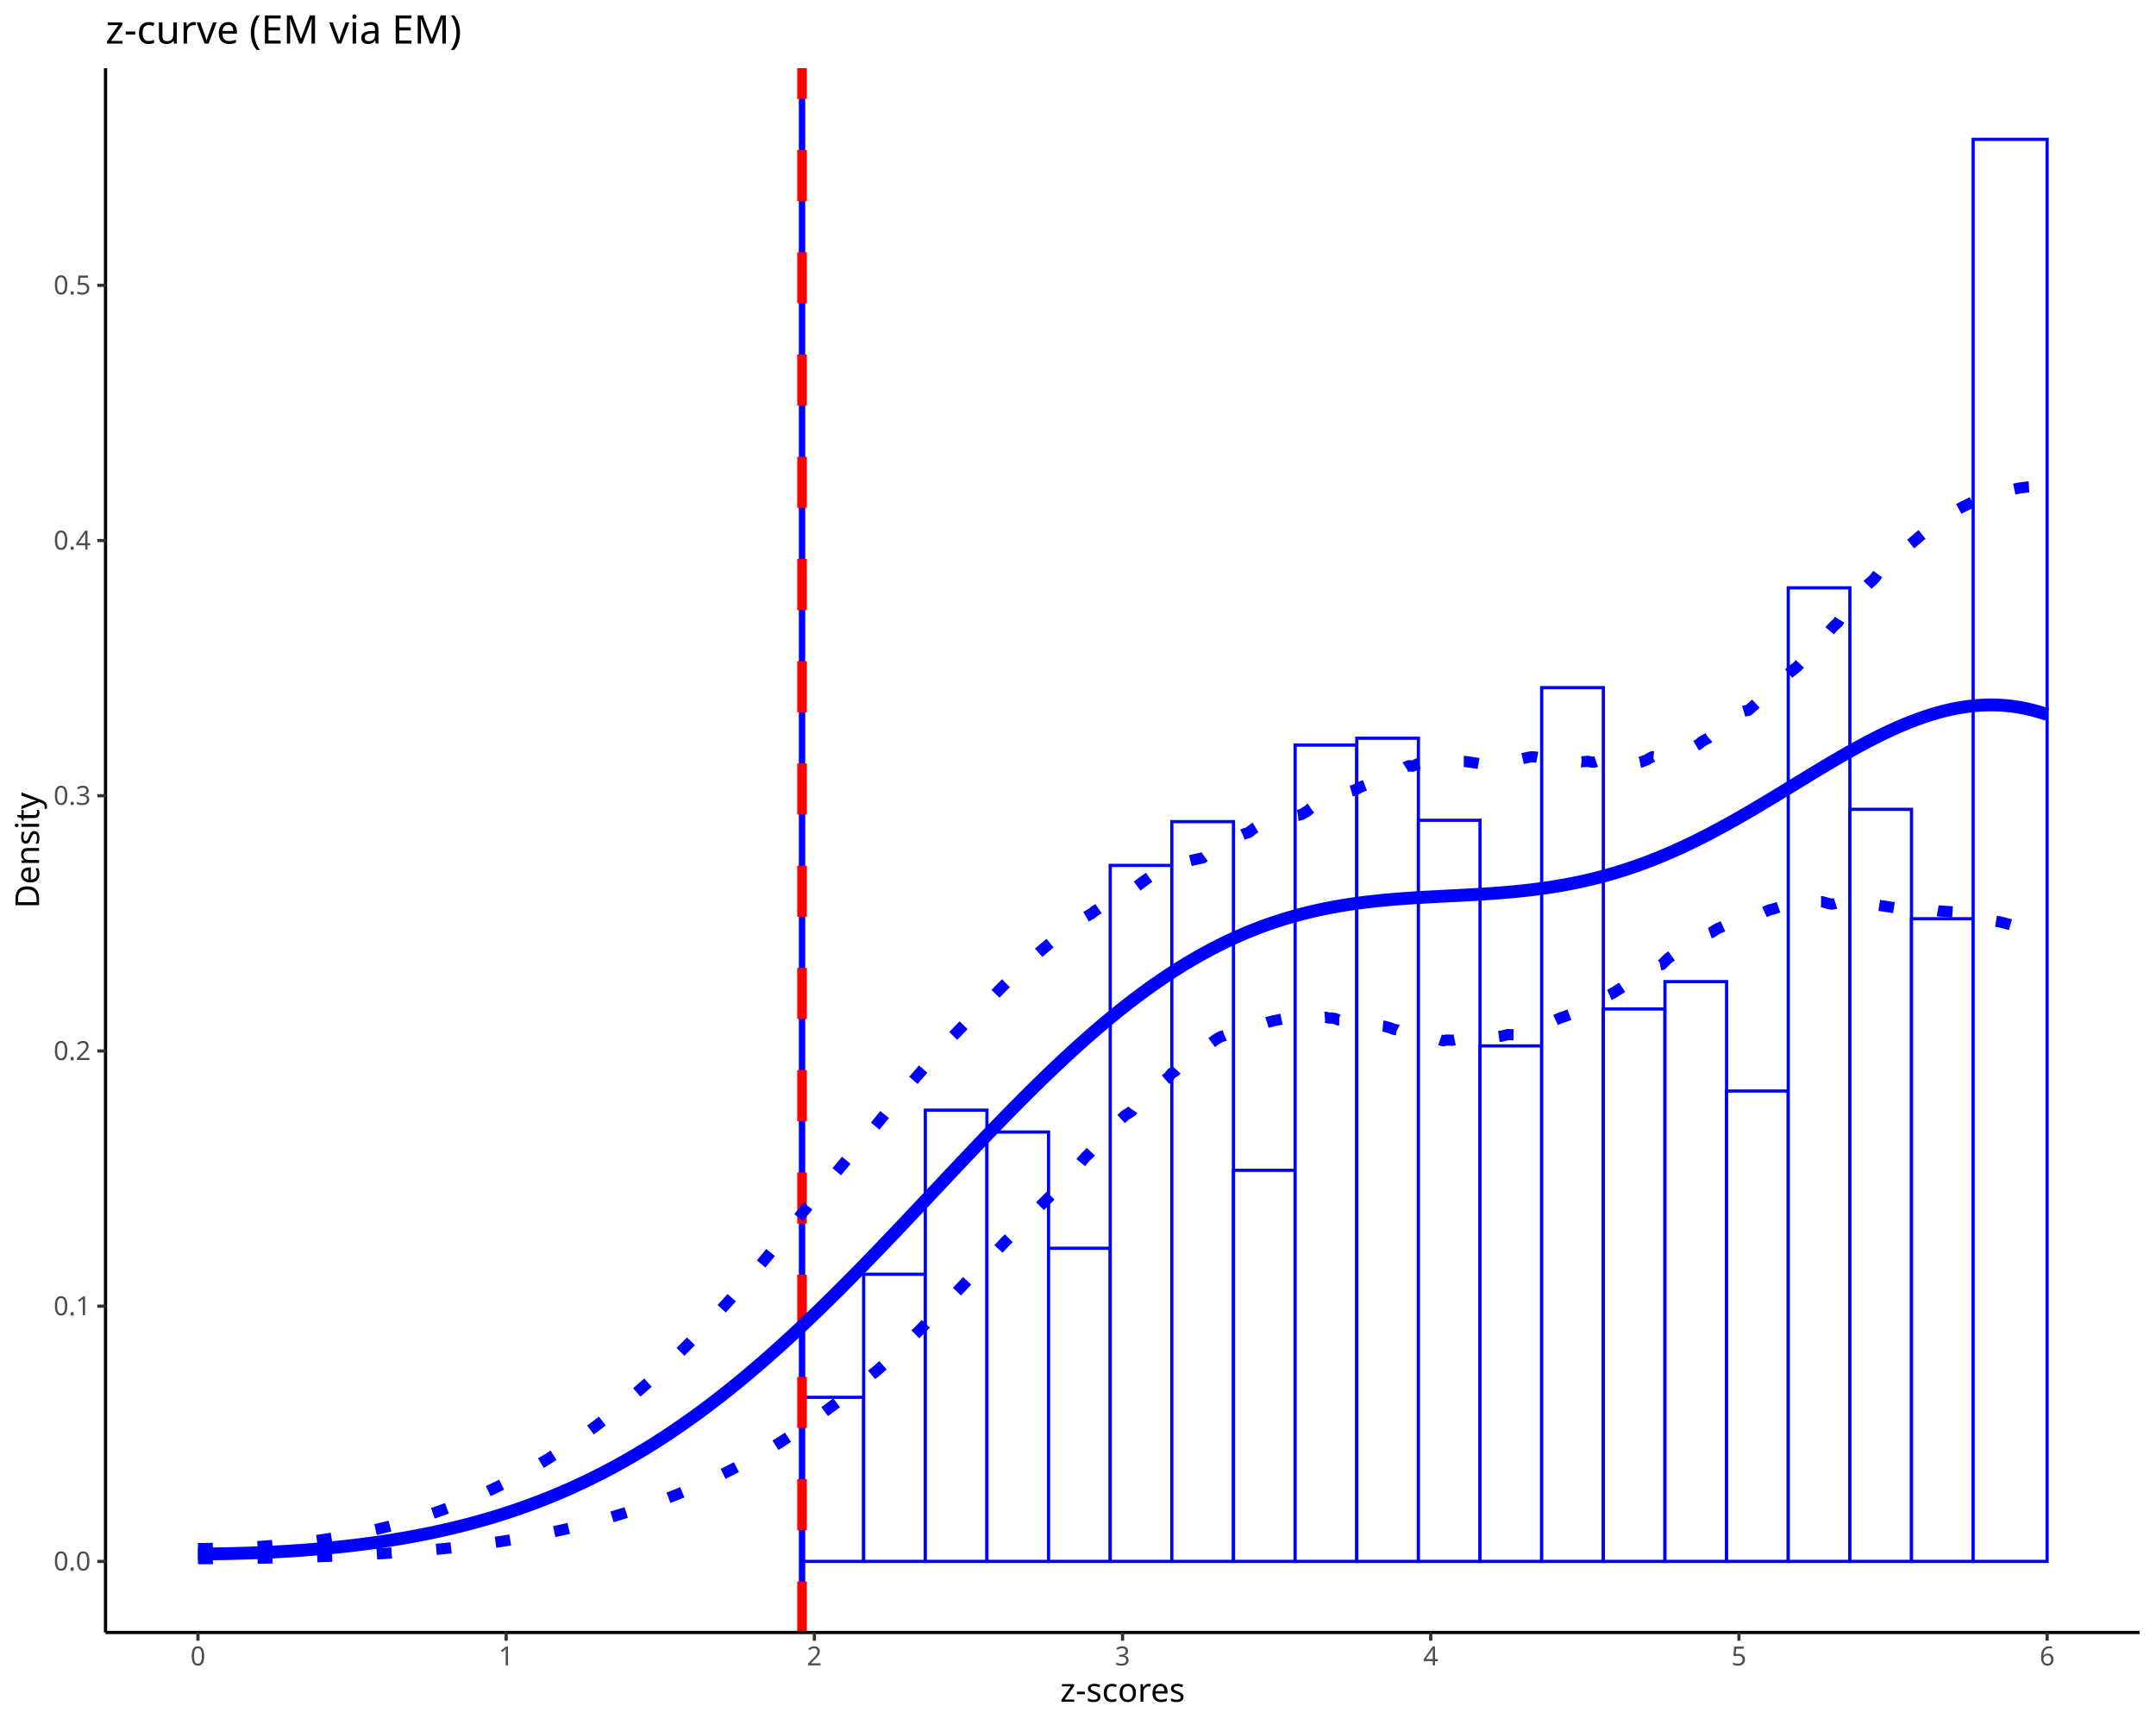
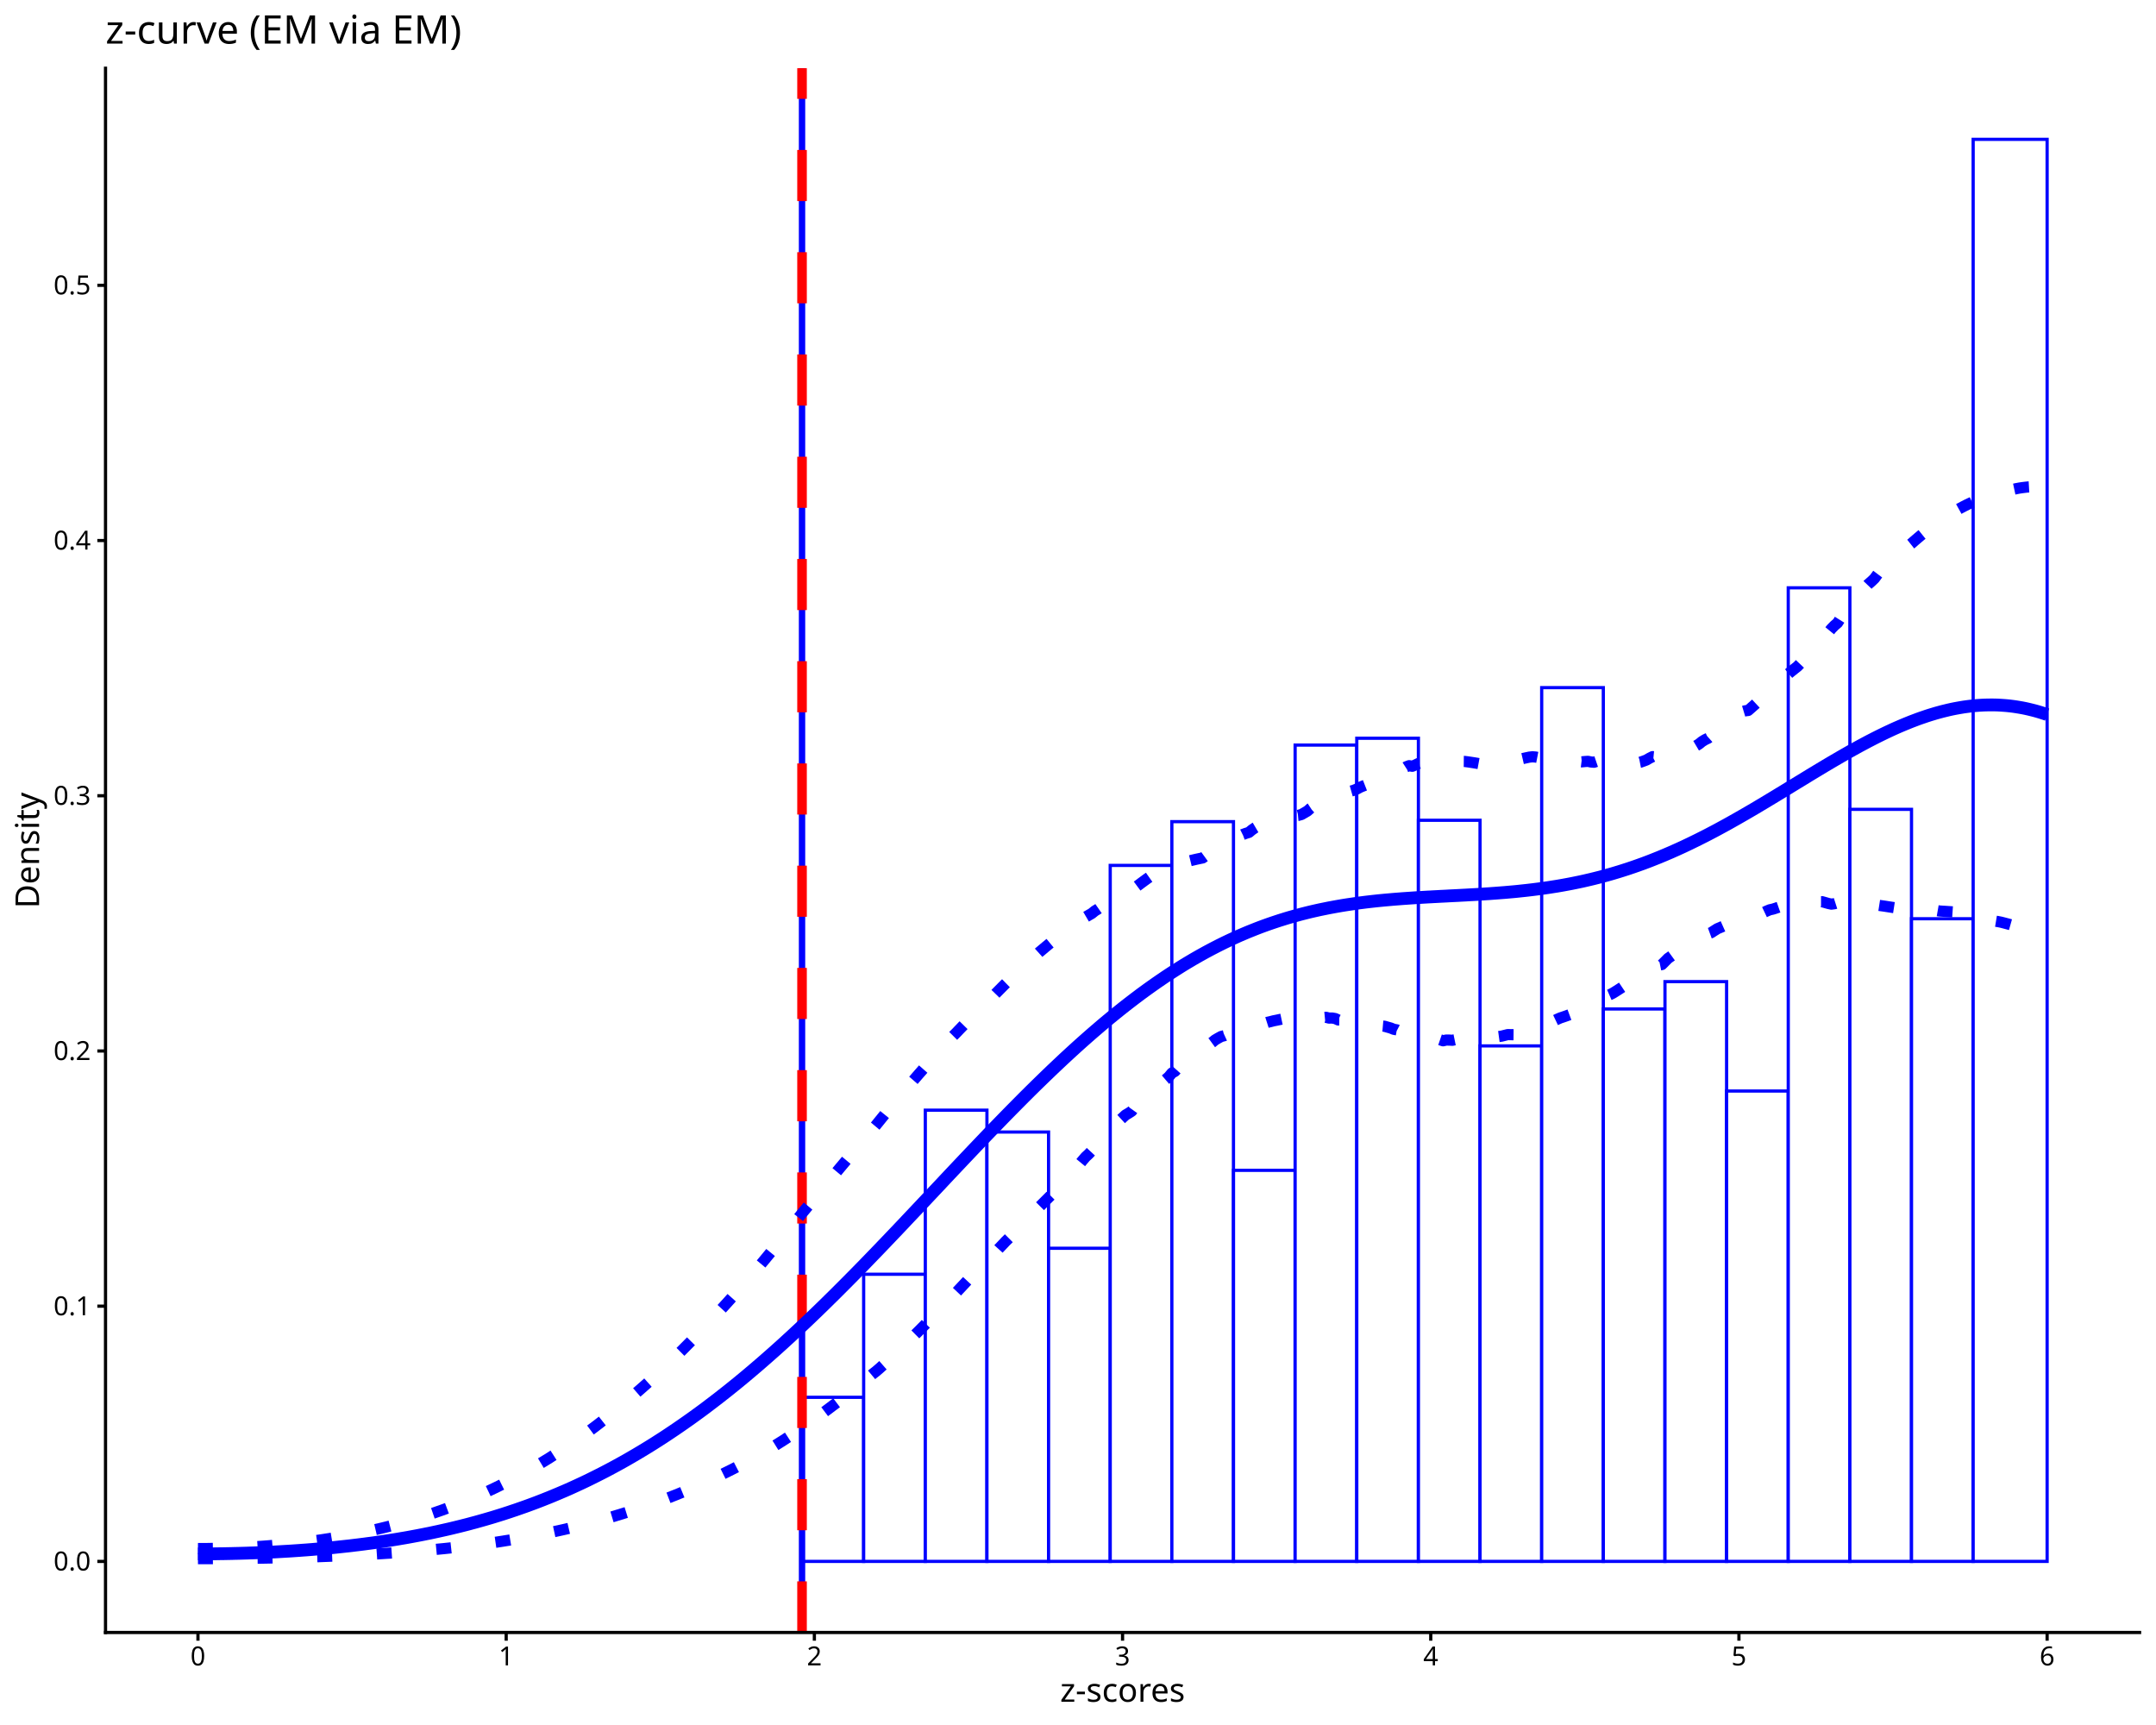
<svg xmlns="http://www.w3.org/2000/svg" class="svglite" data-engine-version="2.0" width="720.00pt" height="576.00pt" viewBox="0 0 720.00 576.00">
  <defs>
    <style type="text/css">
    .svglite line, .svglite polyline, .svglite polygon, .svglite path, .svglite rect, .svglite circle {
      fill: none;
      stroke: #000000;
      stroke-linecap: round;
      stroke-linejoin: round;
      stroke-miterlimit: 10.00;
    }
  </style>
  </defs>
  <rect width="100%" height="100%" style="stroke: none; fill: #FFFFFF;" />
  <defs>
    <clipPath id="cpMC4wMHw3MjAuMDB8MC4wMHw1NzYuMDA=">
      <rect x="0.00" y="0.00" width="720.00" height="576.00" />
    </clipPath>
  </defs>
  <g clip-path="url(#cpMC4wMHw3MjAuMDB8MC4wMHw1NzYuMDA=)">
    <rect x="0.00" y="0.00" width="720.00" height="576.00" style="stroke-width: 1.07; stroke: #FFFFFF; fill: #FFFFFF;" />
  </g>
  <defs>
    <clipPath id="cpMzUuMjR8NzE0LjUyfDIyLjc4fDU0NS4xMQ==">
      <rect x="35.24" y="22.78" width="679.28" height="522.33" />
    </clipPath>
  </defs>
  <g clip-path="url(#cpMzUuMjR8NzE0LjUyfDIyLjc4fDU0NS4xMQ==)">
    <rect x="35.24" y="22.78" width="679.28" height="522.33" style="stroke-width: 1.07; stroke: none; fill: #FFFFFF;" />
    <rect x="267.84" y="466.58" width="20.58" height="54.79" style="stroke-width: 1.07; stroke: #0000FF; stroke-linecap: butt; stroke-linejoin: miter; fill: #FFFFFF;" />
    <rect x="288.42" y="425.49" width="20.58" height="95.88" style="stroke-width: 1.07; stroke: #0000FF; stroke-linecap: butt; stroke-linejoin: miter; fill: #FFFFFF;" />
    <rect x="309.01" y="370.70" width="20.58" height="150.67" style="stroke-width: 1.07; stroke: #0000FF; stroke-linecap: butt; stroke-linejoin: miter; fill: #FFFFFF;" />
    <rect x="329.59" y="378.00" width="20.58" height="143.37" style="stroke-width: 1.07; stroke: #0000FF; stroke-linecap: butt; stroke-linejoin: miter; fill: #FFFFFF;" />
    <rect x="350.17" y="416.81" width="20.58" height="104.56" style="stroke-width: 1.07; stroke: #0000FF; stroke-linecap: butt; stroke-linejoin: miter; fill: #FFFFFF;" />
    <rect x="370.76" y="288.97" width="20.58" height="232.40" style="stroke-width: 1.07; stroke: #0000FF; stroke-linecap: butt; stroke-linejoin: miter; fill: #FFFFFF;" />
    <rect x="391.34" y="274.36" width="20.58" height="247.01" style="stroke-width: 1.07; stroke: #0000FF; stroke-linecap: butt; stroke-linejoin: miter; fill: #FFFFFF;" />
    <rect x="411.93" y="390.79" width="20.58" height="130.58" style="stroke-width: 1.07; stroke: #0000FF; stroke-linecap: butt; stroke-linejoin: miter; fill: #FFFFFF;" />
    <rect x="432.51" y="248.79" width="20.58" height="272.58" style="stroke-width: 1.07; stroke: #0000FF; stroke-linecap: butt; stroke-linejoin: miter; fill: #FFFFFF;" />
    <rect x="453.10" y="246.51" width="20.58" height="274.86" style="stroke-width: 1.07; stroke: #0000FF; stroke-linecap: butt; stroke-linejoin: miter; fill: #FFFFFF;" />
    <rect x="473.68" y="273.90" width="20.58" height="247.47" style="stroke-width: 1.07; stroke: #0000FF; stroke-linecap: butt; stroke-linejoin: miter; fill: #FFFFFF;" />
    <rect x="494.26" y="349.24" width="20.58" height="172.13" style="stroke-width: 1.07; stroke: #0000FF; stroke-linecap: butt; stroke-linejoin: miter; fill: #FFFFFF;" />
    <rect x="514.85" y="229.61" width="20.58" height="291.76" style="stroke-width: 1.07; stroke: #0000FF; stroke-linecap: butt; stroke-linejoin: miter; fill: #FFFFFF;" />
    <rect x="535.43" y="336.91" width="20.58" height="184.46" style="stroke-width: 1.07; stroke: #0000FF; stroke-linecap: butt; stroke-linejoin: miter; fill: #FFFFFF;" />
    <rect x="556.02" y="327.78" width="20.58" height="193.59" style="stroke-width: 1.07; stroke: #0000FF; stroke-linecap: butt; stroke-linejoin: miter; fill: #FFFFFF;" />
    <rect x="576.60" y="364.31" width="20.58" height="157.06" style="stroke-width: 1.07; stroke: #0000FF; stroke-linecap: butt; stroke-linejoin: miter; fill: #FFFFFF;" />
    <rect x="597.19" y="196.28" width="20.58" height="325.09" style="stroke-width: 1.07; stroke: #0000FF; stroke-linecap: butt; stroke-linejoin: miter; fill: #FFFFFF;" />
    <rect x="617.77" y="270.25" width="20.58" height="251.12" style="stroke-width: 1.07; stroke: #0000FF; stroke-linecap: butt; stroke-linejoin: miter; fill: #FFFFFF;" />
    <rect x="638.35" y="306.78" width="20.58" height="214.59" style="stroke-width: 1.07; stroke: #0000FF; stroke-linecap: butt; stroke-linejoin: miter; fill: #FFFFFF;" />
    <rect x="658.94" y="46.53" width="24.70" height="474.84" style="stroke-width: 1.07; stroke: #0000FF; stroke-linecap: butt; stroke-linejoin: miter; fill: #FFFFFF;" />
    <line x1="267.84" y1="545.11" x2="267.84" y2="22.78" style="stroke-width: 2.13; stroke: #0000FF; stroke-linecap: butt;" />
    <line x1="267.84" y1="545.11" x2="267.84" y2="22.78" style="stroke-width: 3.20; stroke: #FF0000; stroke-dasharray: 17.07,17.07; stroke-linecap: butt;" />
    <polyline points="66.11,518.86 67.14,518.86 68.17,518.86 69.20,518.85 70.23,518.85 71.26,518.84 72.29,518.83 73.32,518.81 74.35,518.80 75.38,518.78 76.41,518.76 77.44,518.74 78.47,518.71 79.49,518.69 80.52,518.66 81.55,518.63 82.58,518.60 83.61,518.56 84.64,518.53 85.67,518.49 86.70,518.45 87.73,518.40 88.76,518.36 89.79,518.31 90.82,518.26 91.85,518.21 92.87,518.15 93.90,518.09 94.93,518.03 95.96,517.97 96.99,517.91 98.02,517.84 99.05,517.77 100.08,517.70 101.11,517.62 102.14,517.55 103.17,517.47 104.20,517.39 105.22,517.30 106.25,517.21 107.28,517.12 108.31,517.03 109.34,516.94 110.37,516.84 111.40,516.74 112.43,516.63 113.46,516.52 114.49,516.41 115.52,516.30 116.55,516.19 117.58,516.07 118.60,515.94 119.63,515.82 120.66,515.69 121.69,515.56 122.72,515.42 123.75,515.29 124.78,515.15 125.81,515.00 126.84,514.85 127.87,514.70 128.90,514.54 129.93,514.39 130.96,514.22 131.98,514.06 133.01,513.89 134.04,513.71 135.07,513.54 136.10,513.36 137.13,513.17 138.16,512.98 139.19,512.79 140.22,512.59 141.25,512.39 142.28,512.18 143.31,511.98 144.34,511.76 145.36,511.54 146.39,511.32 147.42,511.09 148.45,510.86 149.48,510.63 150.51,510.39 151.54,510.14 152.57,509.89 153.60,509.64 154.63,509.38 155.66,509.12 156.69,508.85 157.71,508.57 158.74,508.30 159.77,508.01 160.80,507.72 161.83,507.43 162.86,507.13 163.89,506.83 164.92,506.52 165.95,506.20 166.98,505.88 168.01,505.56 169.04,505.22 170.07,504.89 171.09,504.54 172.12,504.20 173.15,503.84 174.18,503.48 175.21,503.12 176.24,502.75 177.27,502.37 178.30,501.99 179.33,501.60 180.36,501.20 181.39,500.80 182.42,500.39 183.45,499.98 184.47,499.56 185.50,499.13 186.53,498.70 187.56,498.26 188.59,497.82 189.62,497.37 190.65,496.91 191.68,496.44 192.71,495.97 193.74,495.49 194.77,495.01 195.80,494.52 196.83,494.02 197.85,493.51 198.88,493.00 199.91,492.48 200.94,491.96 201.97,491.43 203.00,490.89 204.03,490.34 205.06,489.79 206.09,489.23 207.12,488.66 208.15,488.09 209.18,487.51 210.20,486.92 211.23,486.32 212.26,485.72 213.29,485.11 214.32,484.49 215.35,483.87 216.38,483.24 217.41,482.60 218.44,481.96 219.47,481.30 220.50,480.64 221.53,479.98 222.56,479.30 223.58,478.62 224.61,477.93 225.64,477.24 226.67,476.53 227.70,475.82 228.73,475.10 229.76,474.38 230.79,473.65 231.82,472.91 232.85,472.16 233.88,471.41 234.91,470.65 235.94,469.88 236.96,469.10 237.99,468.32 239.02,467.53 240.05,466.74 241.08,465.93 242.11,465.12 243.14,464.31 244.17,463.48 245.20,462.65 246.23,461.82 247.26,460.97 248.29,460.12 249.32,459.26 250.34,458.40 251.37,457.53 252.40,456.65 253.43,455.77 254.46,454.88 255.49,453.98 256.52,453.08 257.55,452.17 258.58,451.26 259.61,450.34 260.64,449.41 261.67,448.48 262.69,447.54 263.72,446.60 264.75,445.65 265.78,444.69 266.81,443.73 267.84,442.76 268.87,441.79 269.90,440.81 270.93,439.83 271.96,438.84 272.99,437.85 274.02,436.85 275.05,435.85 276.07,434.85 277.10,433.83 278.13,432.82 279.16,431.80 280.19,430.77 281.22,429.74 282.25,428.71 283.28,427.67 284.31,426.63 285.34,425.59 286.37,424.54 287.40,423.49 288.43,422.44 289.45,421.38 290.48,420.32 291.51,419.25 292.54,418.19 293.57,417.12 294.60,416.04 295.63,414.97 296.66,413.89 297.69,412.81 298.72,411.73 299.75,410.65 300.78,409.56 301.81,408.48 302.83,407.39 303.86,406.30 304.89,405.21 305.92,404.12 306.95,403.03 307.98,401.93 309.01,400.84 310.04,399.74 311.07,398.65 312.10,397.55 313.13,396.46 314.16,395.37 315.18,394.27 316.21,393.18 317.24,392.08 318.27,390.99 319.30,389.90 320.33,388.81 321.36,387.72 322.39,386.63 323.42,385.55 324.45,384.46 325.48,383.38 326.51,382.30 327.54,381.22 328.56,380.15 329.59,379.07 330.62,378.00 331.65,376.93 332.68,375.87 333.71,374.81 334.74,373.75 335.77,372.69 336.80,371.64 337.83,370.59 338.86,369.55 339.89,368.51 340.92,367.47 341.94,366.44 342.97,365.42 344.00,364.39 345.03,363.38 346.06,362.36 347.09,361.36 348.12,360.36 349.15,359.36 350.18,358.37 351.21,357.38 352.24,356.40 353.27,355.43 354.30,354.46 355.32,353.50 356.35,352.55 357.38,351.60 358.41,350.66 359.44,349.72 360.47,348.79 361.50,347.87 362.53,346.96 363.56,346.05 364.59,345.15 365.62,344.26 366.65,343.38 367.67,342.50 368.70,341.63 369.73,340.77 370.76,339.92 371.79,339.08 372.82,338.24 373.85,337.41 374.88,336.59 375.91,335.78 376.94,334.98 377.97,334.19 379.00,333.40 380.03,332.63 381.05,331.86 382.08,331.11 383.11,330.36 384.14,329.62 385.17,328.89 386.20,328.17 387.23,327.46 388.26,326.76 389.29,326.06 390.32,325.38 391.35,324.71 392.38,324.05 393.41,323.39 394.43,322.75 395.46,322.11 396.49,321.49 397.52,320.88 398.55,320.27 399.58,319.68 400.61,319.09 401.64,318.52 402.67,317.95 403.70,317.40 404.73,316.85 405.76,316.32 406.79,315.79 407.81,315.28 408.84,314.77 409.87,314.28 410.90,313.79 411.93,313.32 412.96,312.85 413.99,312.39 415.02,311.95 416.05,311.51 417.08,311.08 418.11,310.67 419.14,310.26 420.16,309.86 421.19,309.47 422.22,309.09 423.25,308.72 424.28,308.36 425.31,308.01 426.34,307.67 427.37,307.33 428.40,307.01 429.43,306.69 430.46,306.38 431.49,306.09 432.52,305.80 433.54,305.52 434.57,305.24 435.60,304.98 436.63,304.72 437.66,304.47 438.69,304.23 439.72,304.00 440.75,303.77 441.78,303.56 442.81,303.35 443.84,303.14 444.87,302.95 445.90,302.76 446.92,302.58 447.95,302.40 448.98,302.23 450.01,302.07 451.04,301.92 452.07,301.77 453.10,301.62 454.13,301.48 455.16,301.35 456.19,301.22 457.22,301.10 458.25,300.98 459.28,300.87 460.30,300.76 461.33,300.66 462.36,300.56 463.39,300.47 464.42,300.38 465.45,300.29 466.48,300.21 467.51,300.13 468.54,300.05 469.57,299.98 470.60,299.91 471.63,299.84 472.65,299.77 473.68,299.71 474.71,299.65 475.74,299.59 476.77,299.53 477.80,299.48 478.83,299.42 479.86,299.37 480.89,299.31 481.92,299.26 482.95,299.21 483.98,299.15 485.01,299.10 486.03,299.05 487.06,299.00 488.09,298.94 489.12,298.89 490.15,298.83 491.18,298.77 492.21,298.72 493.24,298.66 494.27,298.59 495.30,298.53 496.33,298.46 497.36,298.40 498.39,298.32 499.41,298.25 500.44,298.17 501.47,298.09 502.50,298.01 503.53,297.92 504.56,297.83 505.59,297.74 506.62,297.64 507.65,297.53 508.68,297.42 509.71,297.31 510.74,297.19 511.77,297.07 512.79,296.94 513.82,296.81 514.85,296.67 515.88,296.53 516.91,296.38 517.94,296.22 518.97,296.06 520.00,295.90 521.03,295.72 522.06,295.54 523.09,295.35 524.12,295.16 525.14,294.96 526.17,294.75 527.20,294.54 528.23,294.32 529.26,294.09 530.29,293.85 531.32,293.61 532.35,293.36 533.38,293.10 534.41,292.84 535.44,292.56 536.47,292.28 537.50,291.99 538.52,291.70 539.55,291.39 540.58,291.08 541.61,290.76 542.64,290.43 543.67,290.10 544.70,289.75 545.73,289.40 546.76,289.04 547.79,288.67 548.82,288.30 549.85,287.91 550.88,287.52 551.90,287.12 552.93,286.71 553.96,286.30 554.99,285.87 556.02,285.44 557.05,285.00 558.08,284.56 559.11,284.10 560.14,283.64 561.17,283.17 562.20,282.70 563.23,282.21 564.26,281.72 565.28,281.22 566.31,280.72 567.34,280.21 568.37,279.69 569.40,279.17 570.43,278.64 571.46,278.10 572.49,277.56 573.52,277.01 574.55,276.45 575.58,275.89 576.61,275.33 577.63,274.76 578.66,274.18 579.69,273.60 580.72,273.01 581.75,272.42 582.78,271.83 583.81,271.23 584.84,270.63 585.87,270.03 586.90,269.42 587.93,268.80 588.96,268.19 589.99,267.57 591.01,266.95 592.04,266.33 593.07,265.71 594.10,265.08 595.13,264.46 596.16,263.83 597.19,263.20 598.22,262.57 599.25,261.94 600.28,261.31 601.31,260.69 602.34,260.06 603.37,259.43 604.39,258.80 605.42,258.18 606.45,257.56 607.48,256.94 608.51,256.32 609.54,255.70 610.57,255.09 611.60,254.48 612.63,253.88 613.66,253.28 614.69,252.68 615.72,252.09 616.75,251.50 617.77,250.92 618.80,250.35 619.83,249.78 620.86,249.21 621.89,248.66 622.92,248.11 623.95,247.56 624.98,247.03 626.01,246.50 627.04,245.98 628.07,245.47 629.10,244.97 630.12,244.48 631.15,244.00 632.18,243.52 633.21,243.06 634.24,242.61 635.27,242.17 636.30,241.74 637.33,241.32 638.36,240.91 639.39,240.52 640.42,240.13 641.45,239.76 642.48,239.41 643.50,239.06 644.53,238.73 645.56,238.42 646.59,238.11 647.62,237.83 648.65,237.55 649.68,237.30 650.71,237.05 651.74,236.82 652.77,236.61 653.80,236.42 654.83,236.24 655.86,236.07 656.88,235.93 657.91,235.80 658.94,235.68 659.97,235.59 661.00,235.51 662.03,235.45 663.06,235.41 664.09,235.39 665.12,235.38 666.15,235.39 667.18,235.42 668.21,235.48 669.24,235.55 670.26,235.63 671.29,235.74 672.32,235.87 673.35,236.02 674.38,236.19 675.41,236.37 676.44,236.58 677.47,236.81 678.50,237.06 679.53,237.32 680.56,237.61 681.59,237.92 682.61,238.25 683.64,238.60 " style="stroke-width: 4.27; stroke: #0000FF; stroke-linecap: butt;" />
    <polyline points="66.11,520.46 67.14,520.46 68.17,520.46 69.20,520.46 70.23,520.46 71.26,520.45 72.29,520.45 73.32,520.44 74.35,520.44 75.38,520.43 76.41,520.42 77.44,520.41 78.47,520.40 79.49,520.39 80.52,520.38 81.55,520.37 82.58,520.36 83.61,520.34 84.64,520.33 85.67,520.31 86.70,520.30 87.73,520.28 88.76,520.26 89.79,520.24 90.82,520.22 91.85,520.20 92.87,520.18 93.90,520.16 94.93,520.13 95.96,520.11 96.99,520.08 98.02,520.05 99.05,520.03 100.08,520.00 101.11,519.97 102.14,519.93 103.17,519.90 104.20,519.87 105.22,519.83 106.25,519.80 107.28,519.76 108.31,519.72 109.34,519.68 110.37,519.64 111.40,519.60 112.43,519.56 113.46,519.52 114.49,519.47 115.52,519.42 116.55,519.37 117.58,519.33 118.60,519.27 119.63,519.22 120.66,519.17 121.69,519.11 122.72,519.06 123.75,519.00 124.78,518.94 125.81,518.88 126.84,518.81 127.87,518.75 128.90,518.68 129.93,518.62 130.96,518.55 131.98,518.48 133.01,518.40 134.04,518.33 135.07,518.25 136.10,518.17 137.13,518.09 138.16,518.01 139.19,517.93 140.22,517.84 141.25,517.75 142.28,517.66 143.31,517.57 144.34,517.47 145.36,517.38 146.39,517.28 147.42,517.18 148.45,517.08 149.48,516.97 150.51,516.86 151.54,516.75 152.57,516.64 153.60,516.52 154.63,516.41 155.66,516.29 156.69,516.16 157.71,516.04 158.74,515.91 159.77,515.78 160.80,515.65 161.83,515.51 162.86,515.37 163.89,515.22 164.92,515.07 165.95,514.92 166.98,514.76 168.01,514.60 169.04,514.43 170.07,514.27 171.09,514.10 172.12,513.92 173.15,513.74 174.18,513.56 175.21,513.37 176.24,513.18 177.27,512.99 178.30,512.80 179.33,512.60 180.36,512.40 181.39,512.20 182.42,511.99 183.45,511.78 184.47,511.56 185.50,511.34 186.53,511.12 187.56,510.89 188.59,510.66 189.62,510.42 190.65,510.18 191.68,509.93 192.71,509.68 193.74,509.43 194.77,509.17 195.80,508.90 196.83,508.63 197.85,508.36 198.88,508.08 199.91,507.79 200.94,507.50 201.97,507.21 203.00,506.91 204.03,506.61 205.06,506.30 206.09,505.98 207.12,505.67 208.15,505.35 209.18,505.03 210.20,504.71 211.23,504.38 212.26,504.04 213.29,503.70 214.32,503.36 215.35,503.01 216.38,502.65 217.41,502.29 218.44,501.92 219.47,501.55 220.50,501.17 221.53,500.78 222.56,500.39 223.58,500.00 224.61,499.59 225.64,499.19 226.67,498.77 227.70,498.35 228.73,497.93 229.76,497.50 230.79,497.06 231.82,496.61 232.85,496.16 233.88,495.71 234.91,495.24 235.94,494.77 236.96,494.30 237.99,493.82 239.02,493.33 240.05,492.83 241.08,492.33 242.11,491.82 243.14,491.31 244.17,490.80 245.20,490.28 246.23,489.75 247.26,489.22 248.29,488.68 249.32,488.14 250.34,487.59 251.37,487.03 252.40,486.47 253.43,485.90 254.46,485.32 255.49,484.71 256.52,484.10 257.55,483.47 258.58,482.84 259.61,482.20 260.64,481.55 261.67,480.90 262.69,480.23 263.72,479.56 264.75,478.90 265.78,478.23 266.81,477.55 267.84,476.87 268.87,476.16 269.90,475.41 270.93,474.65 271.96,473.90 272.99,473.16 274.02,472.41 275.05,471.65 276.07,470.88 277.10,470.11 278.13,469.33 279.16,468.56 280.19,467.78 281.22,467.00 282.25,466.20 283.28,465.40 284.31,464.59 285.34,463.78 286.37,462.95 287.40,462.12 288.43,461.28 289.45,460.44 290.48,459.58 291.51,458.72 292.54,457.92 293.57,457.04 294.60,456.11 295.63,455.21 296.66,454.31 297.69,453.41 298.72,452.50 299.75,451.55 300.78,450.53 301.81,449.49 302.83,448.44 303.86,447.38 304.89,446.35 305.92,445.33 306.95,444.31 307.98,443.27 309.01,442.23 310.04,441.18 311.07,440.14 312.10,439.17 313.13,438.19 314.16,437.21 315.18,436.12 316.21,434.95 317.24,433.77 318.27,432.69 319.30,431.60 320.33,430.51 321.36,429.41 322.39,428.31 323.42,427.20 324.45,426.08 325.48,424.96 326.51,423.83 327.54,422.69 328.56,421.62 329.59,420.65 330.62,419.83 331.65,419.00 332.68,417.89 333.71,416.75 334.74,415.67 335.77,414.57 336.80,413.56 337.83,412.54 338.86,411.46 339.89,410.16 340.92,409.14 341.94,408.12 342.97,407.10 344.00,406.07 345.03,405.06 346.06,404.05 347.09,403.00 348.12,401.97 349.15,400.94 350.18,399.91 351.21,398.88 352.24,397.85 353.27,396.76 354.30,395.53 355.32,394.39 356.35,393.33 357.38,392.19 358.41,391.03 359.44,389.90 360.47,388.76 361.50,387.51 362.53,386.31 363.56,385.36 364.59,384.25 365.62,383.13 366.65,382.24 367.67,381.35 368.70,380.47 369.73,379.58 370.76,378.30 371.79,376.87 372.82,375.44 373.85,374.18 374.88,373.23 375.91,372.29 376.94,371.69 377.97,371.01 379.00,369.57 380.03,368.58 381.05,367.67 382.08,366.74 383.11,365.82 384.14,364.64 385.17,363.67 386.20,362.84 387.23,362.12 388.26,361.33 389.29,360.45 390.32,359.55 391.35,358.31 392.38,357.73 393.41,356.58 394.43,355.52 395.46,354.86 396.49,354.40 397.52,353.57 398.55,352.73 399.58,352.06 400.61,351.40 401.64,350.50 402.67,349.61 403.70,348.87 404.73,348.12 405.76,347.27 406.79,346.66 407.81,346.10 408.84,345.84 409.87,345.37 410.90,345.20 411.93,344.67 412.96,344.37 413.99,344.04 415.02,343.85 416.05,343.66 417.08,343.64 418.11,343.14 419.14,342.92 420.16,342.73 421.19,342.17 422.22,341.70 423.25,341.37 424.28,341.13 425.31,340.86 426.34,340.66 427.37,340.44 428.40,340.22 429.43,340.19 430.46,340.18 431.49,340.17 432.52,339.85 433.54,339.50 434.57,338.96 435.60,338.76 436.63,338.60 437.66,338.76 438.69,338.92 439.72,339.21 440.75,339.30 441.78,339.79 442.81,339.69 443.84,339.95 444.87,339.93 445.90,340.11 446.92,340.58 447.95,340.60 448.98,340.59 450.01,340.96 451.04,341.45 452.07,341.94 453.10,342.35 454.13,342.48 455.16,342.51 456.19,342.47 457.22,342.43 458.25,342.39 459.28,342.34 460.30,342.50 461.33,342.59 462.36,342.68 463.39,342.98 464.42,343.27 465.45,343.69 466.48,343.88 467.51,344.42 468.54,344.95 469.57,345.28 470.60,345.56 471.63,345.82 472.65,346.29 473.68,346.56 474.71,346.54 475.74,346.76 476.77,346.96 477.80,347.15 478.83,347.33 479.86,347.06 480.89,347.18 481.92,347.53 482.95,347.29 483.98,347.30 485.01,347.36 486.03,347.15 487.06,347.20 488.09,347.29 489.12,347.41 490.15,347.28 491.18,347.27 492.21,347.25 493.24,347.12 494.27,346.85 495.30,346.56 496.33,346.28 497.36,346.33 498.39,346.37 499.41,346.18 500.44,346.12 501.47,345.98 502.50,345.72 503.53,345.46 504.56,345.49 505.59,345.50 506.62,345.29 507.65,345.02 508.68,344.53 509.71,344.02 510.74,343.61 511.77,343.50 512.79,343.32 513.82,343.02 514.85,342.63 515.88,342.22 516.91,341.79 517.94,341.33 518.97,340.86 520.00,340.37 521.03,339.91 522.06,339.57 523.09,339.21 524.12,338.83 525.14,338.59 526.17,338.03 527.20,337.60 528.23,337.15 529.26,336.68 530.29,336.20 531.32,335.70 532.35,335.18 533.38,334.42 534.41,333.88 535.44,333.33 536.47,332.63 537.50,332.18 538.52,331.68 539.55,331.05 540.58,330.39 541.61,329.72 542.64,329.03 543.67,328.34 544.70,327.73 545.73,327.17 546.76,326.59 547.79,326.49 548.82,326.16 549.85,325.09 550.88,324.25 551.90,323.48 552.93,322.83 553.96,322.29 554.99,322.08 556.02,321.05 557.05,320.01 558.08,319.29 559.11,318.54 560.14,317.78 561.17,317.07 562.20,316.21 563.23,315.39 564.26,314.72 565.28,314.15 566.31,313.65 567.34,313.31 568.37,312.82 569.40,312.32 570.43,311.81 571.46,311.43 572.49,310.76 573.52,310.11 574.55,309.68 575.58,309.22 576.61,308.66 577.63,308.08 578.66,307.58 579.69,307.16 580.72,306.89 581.75,306.80 582.78,306.78 583.81,306.75 584.84,306.72 585.87,306.39 586.90,305.96 587.93,305.24 588.96,304.71 589.99,304.22 591.01,303.79 592.04,303.57 593.07,303.24 594.10,302.88 595.13,302.49 596.16,302.03 597.19,301.56 598.22,301.08 599.25,300.60 600.28,300.84 601.31,300.57 602.34,300.56 603.37,300.82 604.39,300.91 605.42,301.31 606.45,301.47 607.48,301.09 608.51,301.09 609.54,301.38 610.57,301.68 611.60,301.90 612.63,301.76 613.66,301.43 614.69,301.39 615.72,301.46 616.75,301.36 617.77,301.53 618.80,301.32 619.83,301.24 620.86,301.37 621.89,301.31 622.92,301.03 623.95,301.46 624.98,301.88 626.01,301.90 627.04,302.24 628.07,302.40 629.10,302.54 630.12,302.70 631.15,302.86 632.18,303.02 633.21,303.18 634.24,303.20 635.27,302.90 636.30,302.60 637.33,302.61 638.36,302.75 639.39,302.88 640.42,303.02 641.45,302.97 642.48,302.79 643.50,303.13 644.53,303.47 645.56,303.82 646.59,304.01 647.62,304.19 648.65,304.26 649.68,304.32 650.71,304.39 651.74,304.46 652.77,304.53 653.80,304.62 654.83,305.12 655.86,305.31 656.88,305.43 657.91,305.55 658.94,305.68 659.97,305.82 661.00,306.26 662.03,306.56 663.06,306.76 664.09,306.97 665.12,307.37 666.15,307.55 667.18,307.72 668.21,307.92 669.24,308.18 670.26,308.45 671.29,308.73 672.32,309.02 673.35,309.40 674.38,309.94 675.41,310.50 676.44,311.06 677.47,311.63 678.50,312.21 679.53,312.79 680.56,313.38 681.59,313.98 682.61,314.59 683.64,315.21 " style="stroke-width: 3.73; stroke: #0000FF; stroke-dasharray: 4.98,14.94; stroke-linecap: butt;" />
    <polyline points="66.11,517.08 67.14,517.08 68.17,517.07 69.20,517.07 70.23,517.05 71.26,517.04 72.29,517.02 73.32,517.00 74.35,516.97 75.38,516.94 76.41,516.91 77.44,516.87 78.47,516.83 79.49,516.79 80.52,516.74 81.55,516.69 82.58,516.63 83.61,516.58 84.64,516.51 85.67,516.45 86.70,516.38 87.73,516.31 88.76,516.23 89.79,516.15 90.82,516.06 91.85,515.98 92.87,515.88 93.90,515.79 94.93,515.69 95.96,515.58 96.99,515.48 98.02,515.37 99.05,515.25 100.08,515.13 101.11,515.00 102.14,514.88 103.17,514.74 104.20,514.61 105.22,514.46 106.25,514.32 107.28,514.17 108.31,514.01 109.34,513.85 110.37,513.69 111.40,513.52 112.43,513.35 113.46,513.17 114.49,512.99 115.52,512.80 116.55,512.60 117.58,512.41 118.60,512.20 119.63,512.00 120.66,511.79 121.69,511.57 122.72,511.35 123.75,511.12 124.78,510.89 125.81,510.65 126.84,510.41 127.87,510.16 128.90,509.91 129.93,509.65 130.96,509.38 131.98,509.11 133.01,508.83 134.04,508.55 135.07,508.26 136.10,507.97 137.13,507.67 138.16,507.36 139.19,507.05 140.22,506.73 141.25,506.40 142.28,506.07 143.31,505.73 144.34,505.38 145.36,505.03 146.39,504.67 147.42,504.31 148.45,503.94 149.48,503.56 150.51,503.17 151.54,502.78 152.57,502.38 153.60,501.98 154.63,501.56 155.66,501.14 156.69,500.71 157.71,500.28 158.74,499.83 159.77,499.38 160.80,498.92 161.83,498.46 162.86,497.99 163.89,497.50 164.92,497.02 165.95,496.52 166.98,496.01 168.01,495.50 169.04,494.98 170.07,494.45 171.09,493.92 172.12,493.37 173.15,492.82 174.18,492.26 175.21,491.69 176.24,491.11 177.27,490.53 178.30,489.93 179.33,489.33 180.36,488.72 181.39,488.10 182.42,487.47 183.45,486.84 184.47,486.18 185.50,485.52 186.53,484.85 187.56,484.16 188.59,483.53 189.62,482.84 190.65,482.14 191.68,481.43 192.71,480.72 193.74,479.99 194.77,479.26 195.80,478.52 196.83,477.77 197.85,477.01 198.88,476.24 199.91,475.45 200.94,474.65 201.97,473.84 203.00,473.02 204.03,472.19 205.06,471.35 206.09,470.51 207.12,469.65 208.15,468.79 209.18,467.92 210.20,467.05 211.23,466.17 212.26,465.29 213.29,464.40 214.32,463.50 215.35,462.59 216.38,461.67 217.41,460.75 218.44,459.81 219.47,458.87 220.50,457.92 221.53,456.96 222.56,455.98 223.58,455.00 224.61,453.99 225.64,452.98 226.67,451.97 227.70,450.95 228.73,449.91 229.76,448.87 230.79,447.83 231.82,446.77 232.85,445.71 233.88,444.64 234.91,443.56 235.94,442.47 236.96,441.38 237.99,440.28 239.02,439.17 240.05,438.05 241.08,436.93 242.11,435.80 243.14,434.67 244.17,433.52 245.20,432.37 246.23,431.22 247.26,430.06 248.29,428.89 249.32,427.72 250.34,426.54 251.37,425.35 252.40,424.16 253.43,422.95 254.46,421.71 255.49,420.47 256.52,419.22 257.55,417.97 258.58,416.71 259.61,415.44 260.64,414.17 261.67,412.90 262.69,411.61 263.72,410.33 264.75,409.04 265.78,407.74 266.81,406.44 267.84,405.14 268.87,403.90 269.90,402.67 270.93,401.44 271.96,400.20 272.99,398.97 274.02,397.74 275.05,396.51 276.07,395.27 277.10,394.04 278.13,392.81 279.16,391.58 280.19,390.35 281.22,389.12 282.25,387.89 283.28,386.66 284.31,385.44 285.34,384.22 286.37,383.00 287.40,381.78 288.43,380.58 289.45,379.35 290.48,378.14 291.51,376.94 292.54,375.71 293.57,374.43 294.60,373.16 295.63,371.89 296.66,370.62 297.69,369.38 298.72,368.18 299.75,367.03 300.78,365.85 301.81,364.51 302.83,363.30 303.86,362.09 304.89,360.90 305.92,359.71 306.95,358.52 307.98,357.35 309.01,356.18 310.04,355.01 311.07,353.86 312.10,352.71 313.13,351.57 314.16,350.44 315.18,349.31 316.21,348.10 317.24,346.97 318.27,345.94 319.30,344.91 320.33,343.83 321.36,342.76 322.39,341.71 323.42,340.66 324.45,339.62 325.48,338.59 326.51,337.60 327.54,336.62 328.56,335.60 329.59,334.59 330.62,333.62 331.65,332.65 332.68,331.59 333.71,330.55 334.74,329.51 335.77,328.48 336.80,327.48 337.83,326.67 338.86,325.87 339.89,324.89 340.92,323.80 341.94,322.72 342.97,321.65 344.00,320.80 345.03,319.77 346.06,318.86 347.09,317.93 348.12,317.07 349.15,316.20 350.18,315.35 351.21,314.50 352.24,313.67 353.27,312.85 354.30,312.06 355.32,311.27 356.35,310.47 357.38,309.69 358.41,308.81 359.44,308.13 360.47,307.54 361.50,306.84 362.53,306.21 363.56,305.61 364.59,305.02 365.62,304.18 366.65,303.55 367.67,302.84 368.70,302.22 369.73,301.64 370.76,301.07 371.79,300.53 372.82,299.99 373.85,299.50 374.88,298.89 375.91,298.34 376.94,297.70 377.97,297.07 379.00,296.43 380.03,295.67 381.05,294.90 382.08,294.14 383.11,293.39 384.14,292.66 385.17,291.94 386.20,291.37 387.23,290.94 388.26,290.53 389.29,290.31 390.32,290.11 391.35,289.69 392.38,289.43 393.41,289.07 394.43,288.57 395.46,288.16 396.49,287.78 397.52,287.39 398.55,287.14 399.58,286.90 400.61,286.68 401.64,286.47 402.67,285.72 403.70,285.41 404.73,284.75 405.76,283.90 406.79,283.14 407.81,282.31 408.84,282.14 409.87,281.26 410.90,280.40 411.93,279.94 412.96,279.69 413.99,279.16 415.02,278.65 416.05,278.27 417.08,277.95 418.11,277.10 419.14,276.39 420.16,275.79 421.19,275.19 422.22,274.96 423.25,274.77 424.28,274.43 425.31,273.82 426.34,273.42 427.37,273.23 428.40,273.09 429.43,272.70 430.46,272.58 431.49,272.38 432.52,272.36 433.54,272.27 434.57,271.99 435.60,271.41 436.63,270.80 437.66,269.89 438.69,269.21 439.72,268.55 440.75,268.14 441.78,267.87 442.81,267.82 443.84,267.82 444.87,267.27 445.90,266.93 446.92,266.45 447.95,265.69 448.98,265.15 450.01,264.48 451.04,264.19 452.07,263.90 453.10,263.48 454.13,262.91 455.16,262.48 456.19,262.08 457.22,261.69 458.25,261.32 459.28,260.97 460.30,260.64 461.33,260.26 462.36,259.99 463.39,259.64 464.42,258.99 465.45,258.36 466.48,257.89 467.51,257.39 468.54,256.72 469.57,256.06 470.60,255.67 471.63,255.87 472.65,255.44 473.68,254.94 474.71,254.86 475.74,254.79 476.77,254.74 477.80,254.70 478.83,254.68 479.86,254.74 480.89,254.83 481.92,254.73 482.95,254.69 483.98,254.73 485.01,254.67 486.03,254.30 487.06,254.01 488.09,254.25 489.12,254.26 490.15,254.39 491.18,254.54 492.21,254.70 493.24,254.87 494.27,255.06 495.30,255.07 496.33,255.02 497.36,254.94 498.39,254.73 499.41,254.53 500.44,254.48 501.47,254.51 502.50,254.10 503.53,253.98 504.56,253.93 505.59,254.00 506.62,253.75 507.65,253.50 508.68,253.26 509.71,253.03 510.74,252.81 511.77,252.70 512.79,252.78 513.82,252.98 514.85,253.19 515.88,253.40 516.91,253.63 517.94,253.85 518.97,254.09 520.00,254.33 521.03,254.42 522.06,254.44 523.09,254.46 524.12,254.39 525.14,254.36 526.17,254.23 527.20,254.26 528.23,254.39 529.26,254.29 530.29,254.22 531.32,254.44 532.35,254.52 533.38,254.17 534.41,253.88 535.44,254.35 536.47,254.28 537.50,254.59 538.52,254.83 539.55,255.03 540.58,255.22 541.61,255.09 542.64,254.82 543.67,254.72 544.70,254.74 545.73,254.80 546.76,254.72 547.79,254.52 548.82,254.16 549.85,253.77 550.88,253.16 551.90,252.65 552.93,252.75 553.96,252.88 554.99,252.66 556.02,252.35 557.05,252.17 558.08,251.94 559.11,251.70 560.14,251.61 561.17,251.44 562.20,250.91 563.23,250.37 564.26,250.06 565.28,249.54 566.31,249.08 567.34,248.47 568.37,247.63 569.40,247.00 570.43,246.51 571.46,245.59 572.49,245.38 573.52,244.80 574.55,243.74 575.58,242.73 576.61,242.06 577.63,241.05 578.66,240.20 579.69,239.78 580.72,238.86 581.75,237.66 582.78,237.35 583.81,237.23 584.84,236.33 585.87,235.42 586.90,234.46 587.93,233.60 588.96,232.67 589.99,231.80 591.01,231.29 592.04,229.98 593.07,229.06 594.10,227.96 595.13,226.74 596.16,226.03 597.19,225.01 598.22,224.16 599.25,223.34 600.28,222.53 601.31,221.44 602.34,220.54 603.37,219.70 604.39,218.84 605.42,217.57 606.45,216.52 607.48,215.14 608.51,213.86 609.54,212.66 610.57,211.18 611.60,209.92 612.63,208.87 613.66,207.99 614.69,206.35 615.72,205.33 616.75,203.86 617.77,202.56 618.80,201.36 619.83,200.10 620.86,198.62 621.89,197.17 622.92,196.10 623.95,195.02 624.98,194.13 626.01,193.14 627.04,191.73 628.07,190.36 629.10,189.36 630.12,188.38 631.15,187.50 632.18,186.72 633.21,185.80 634.24,184.88 635.27,184.13 636.30,183.20 637.33,182.28 638.36,181.46 639.39,180.55 640.42,179.67 641.45,178.80 642.48,177.97 643.50,177.21 644.53,176.40 645.56,175.63 646.59,174.80 647.62,174.07 648.65,173.35 649.68,172.66 650.71,172.00 651.74,171.36 652.77,170.74 653.80,170.15 654.83,169.58 655.86,169.04 656.88,168.52 657.91,168.03 658.94,167.57 659.97,167.13 661.00,166.72 662.03,166.22 663.06,165.70 664.09,165.22 665.12,164.76 666.15,164.34 667.18,163.95 668.21,163.61 669.24,163.55 670.26,163.51 671.29,163.50 672.32,163.39 673.35,163.17 674.38,162.97 675.41,162.82 676.44,162.69 677.47,162.59 678.50,162.53 679.53,162.50 680.56,162.77 681.59,163.07 682.61,163.41 683.64,163.76 " style="stroke-width: 3.73; stroke: #0000FF; stroke-dasharray: 4.98,14.94; stroke-linecap: butt;" />
  </g>
  <g clip-path="url(#cpMC4wMHw3MjAuMDB8MC4wMHw1NzYuMDA=)">
-     <polyline points="35.24,545.11 35.24,22.78 " style="stroke-width: 1.07; stroke-linecap: butt;" />
-     <text x="30.31" y="524.40" text-anchor="end" style="font-size: 8.80px; fill: #4D4D4D; font-family: sans;" textLength="12.23px" lengthAdjust="spacingAndGlyphs">0.0</text>
-     <text x="30.31" y="439.18" text-anchor="end" style="font-size: 8.80px; fill: #4D4D4D; font-family: sans;" textLength="12.23px" lengthAdjust="spacingAndGlyphs">0.1</text>
-     <text x="30.31" y="353.96" text-anchor="end" style="font-size: 8.80px; fill: #4D4D4D; font-family: sans;" textLength="12.23px" lengthAdjust="spacingAndGlyphs">0.2</text>
-     <text x="30.31" y="268.74" text-anchor="end" style="font-size: 8.80px; fill: #4D4D4D; font-family: sans;" textLength="12.23px" lengthAdjust="spacingAndGlyphs">0.3</text>
-     <text x="30.31" y="183.52" text-anchor="end" style="font-size: 8.80px; fill: #4D4D4D; font-family: sans;" textLength="12.23px" lengthAdjust="spacingAndGlyphs">0.4</text>
-     <text x="30.31" y="98.29" text-anchor="end" style="font-size: 8.80px; fill: #4D4D4D; font-family: sans;" textLength="12.23px" lengthAdjust="spacingAndGlyphs">0.5</text>
-     <polyline points="32.50,521.37 35.24,521.37 " style="stroke-width: 1.07; stroke: #333333; stroke-linecap: butt;" />
-     <polyline points="32.50,436.15 35.24,436.15 " style="stroke-width: 1.07; stroke: #333333; stroke-linecap: butt;" />
-     <polyline points="32.50,350.93 35.24,350.93 " style="stroke-width: 1.07; stroke: #333333; stroke-linecap: butt;" />
-     <polyline points="32.50,265.71 35.24,265.71 " style="stroke-width: 1.07; stroke: #333333; stroke-linecap: butt;" />
-     <polyline points="32.50,180.49 35.24,180.49 " style="stroke-width: 1.07; stroke: #333333; stroke-linecap: butt;" />
-     <polyline points="32.50,95.27 35.24,95.27 " style="stroke-width: 1.07; stroke: #333333; stroke-linecap: butt;" />
-     <polyline points="35.24,545.11 714.52,545.11 " style="stroke-width: 1.07; stroke-linecap: butt;" />
-     <polyline points="66.11,547.85 66.11,545.11 " style="stroke-width: 1.07; stroke: #333333; stroke-linecap: butt;" />
-     <polyline points="169.04,547.85 169.04,545.11 " style="stroke-width: 1.07; stroke: #333333; stroke-linecap: butt;" />
-     <polyline points="271.96,547.85 271.96,545.11 " style="stroke-width: 1.07; stroke: #333333; stroke-linecap: butt;" />
-     <polyline points="374.88,547.85 374.88,545.11 " style="stroke-width: 1.07; stroke: #333333; stroke-linecap: butt;" />
-     <polyline points="477.80,547.85 477.80,545.11 " style="stroke-width: 1.07; stroke: #333333; stroke-linecap: butt;" />
-     <polyline points="580.72,547.85 580.72,545.11 " style="stroke-width: 1.07; stroke: #333333; stroke-linecap: butt;" />
-     <polyline points="683.64,547.85 683.64,545.11 " style="stroke-width: 1.07; stroke: #333333; stroke-linecap: butt;" />
-     <text x="66.11" y="556.10" text-anchor="middle" style="font-size: 8.80px; fill: #4D4D4D; font-family: sans;" textLength="4.89px" lengthAdjust="spacingAndGlyphs">0</text>
-     <text x="169.04" y="556.10" text-anchor="middle" style="font-size: 8.80px; fill: #4D4D4D; font-family: sans;" textLength="4.89px" lengthAdjust="spacingAndGlyphs">1</text>
-     <text x="271.96" y="556.10" text-anchor="middle" style="font-size: 8.80px; fill: #4D4D4D; font-family: sans;" textLength="4.89px" lengthAdjust="spacingAndGlyphs">2</text>
-     <text x="374.88" y="556.10" text-anchor="middle" style="font-size: 8.80px; fill: #4D4D4D; font-family: sans;" textLength="4.89px" lengthAdjust="spacingAndGlyphs">3</text>
-     <text x="477.80" y="556.10" text-anchor="middle" style="font-size: 8.80px; fill: #4D4D4D; font-family: sans;" textLength="4.89px" lengthAdjust="spacingAndGlyphs">4</text>
-     <text x="580.72" y="556.10" text-anchor="middle" style="font-size: 8.80px; fill: #4D4D4D; font-family: sans;" textLength="4.89px" lengthAdjust="spacingAndGlyphs">5</text>
-     <text x="683.64" y="556.10" text-anchor="middle" style="font-size: 8.80px; fill: #4D4D4D; font-family: sans;" textLength="4.89px" lengthAdjust="spacingAndGlyphs">6</text>
+     <polyline points="35.24,545.11 35.24,22.78 " style="stroke-width: 1.07; stroke-linecap: square;" />
+     <text x="30.31" y="524.40" text-anchor="end" style="font-size: 8.80px; font-family: sans;" textLength="12.23px" lengthAdjust="spacingAndGlyphs">0.0</text>
+     <text x="30.31" y="439.18" text-anchor="end" style="font-size: 8.80px; font-family: sans;" textLength="12.23px" lengthAdjust="spacingAndGlyphs">0.1</text>
+     <text x="30.31" y="353.96" text-anchor="end" style="font-size: 8.80px; font-family: sans;" textLength="12.23px" lengthAdjust="spacingAndGlyphs">0.2</text>
+     <text x="30.31" y="268.74" text-anchor="end" style="font-size: 8.80px; font-family: sans;" textLength="12.23px" lengthAdjust="spacingAndGlyphs">0.3</text>
+     <text x="30.31" y="183.52" text-anchor="end" style="font-size: 8.80px; font-family: sans;" textLength="12.23px" lengthAdjust="spacingAndGlyphs">0.4</text>
+     <text x="30.31" y="98.29" text-anchor="end" style="font-size: 8.80px; font-family: sans;" textLength="12.23px" lengthAdjust="spacingAndGlyphs">0.5</text>
+     <polyline points="32.50,521.37 35.24,521.37 " style="stroke-width: 1.07; stroke-linecap: butt;" />
+     <polyline points="32.50,436.15 35.24,436.15 " style="stroke-width: 1.07; stroke-linecap: butt;" />
+     <polyline points="32.50,350.93 35.24,350.93 " style="stroke-width: 1.07; stroke-linecap: butt;" />
+     <polyline points="32.50,265.71 35.24,265.71 " style="stroke-width: 1.07; stroke-linecap: butt;" />
+     <polyline points="32.50,180.49 35.24,180.49 " style="stroke-width: 1.07; stroke-linecap: butt;" />
+     <polyline points="32.50,95.27 35.24,95.27 " style="stroke-width: 1.07; stroke-linecap: butt;" />
+     <polyline points="35.24,545.11 714.52,545.11 " style="stroke-width: 1.07; stroke-linecap: square;" />
+     <polyline points="66.11,547.85 66.11,545.11 " style="stroke-width: 1.07; stroke-linecap: butt;" />
+     <polyline points="169.04,547.85 169.04,545.11 " style="stroke-width: 1.07; stroke-linecap: butt;" />
+     <polyline points="271.96,547.85 271.96,545.11 " style="stroke-width: 1.07; stroke-linecap: butt;" />
+     <polyline points="374.88,547.85 374.88,545.11 " style="stroke-width: 1.07; stroke-linecap: butt;" />
+     <polyline points="477.80,547.85 477.80,545.11 " style="stroke-width: 1.07; stroke-linecap: butt;" />
+     <polyline points="580.72,547.85 580.72,545.11 " style="stroke-width: 1.07; stroke-linecap: butt;" />
+     <polyline points="683.64,547.85 683.64,545.11 " style="stroke-width: 1.07; stroke-linecap: butt;" />
+     <text x="66.11" y="556.10" text-anchor="middle" style="font-size: 8.80px; font-family: sans;" textLength="4.89px" lengthAdjust="spacingAndGlyphs">0</text>
+     <text x="169.04" y="556.10" text-anchor="middle" style="font-size: 8.80px; font-family: sans;" textLength="4.89px" lengthAdjust="spacingAndGlyphs">1</text>
+     <text x="271.96" y="556.10" text-anchor="middle" style="font-size: 8.80px; font-family: sans;" textLength="4.89px" lengthAdjust="spacingAndGlyphs">2</text>
+     <text x="374.88" y="556.10" text-anchor="middle" style="font-size: 8.80px; font-family: sans;" textLength="4.89px" lengthAdjust="spacingAndGlyphs">3</text>
+     <text x="477.80" y="556.10" text-anchor="middle" style="font-size: 8.80px; font-family: sans;" textLength="4.89px" lengthAdjust="spacingAndGlyphs">4</text>
+     <text x="580.72" y="556.10" text-anchor="middle" style="font-size: 8.80px; font-family: sans;" textLength="4.89px" lengthAdjust="spacingAndGlyphs">5</text>
+     <text x="683.64" y="556.10" text-anchor="middle" style="font-size: 8.80px; font-family: sans;" textLength="4.89px" lengthAdjust="spacingAndGlyphs">6</text>
    <text x="374.88" y="568.24" text-anchor="middle" style="font-size: 11.00px; font-family: sans;" textLength="41.58px" lengthAdjust="spacingAndGlyphs">z-scores</text>
    <text transform="translate(13.05,283.95) rotate(-90)" text-anchor="middle" style="font-size: 11.00px; font-family: sans;" textLength="36.69px" lengthAdjust="spacingAndGlyphs">Density</text>
    <text x="35.24" y="14.56" style="font-size: 13.20px; font-family: sans;" textLength="119.58px" lengthAdjust="spacingAndGlyphs">z-curve (EM via EM)</text>
  </g>
</svg>
